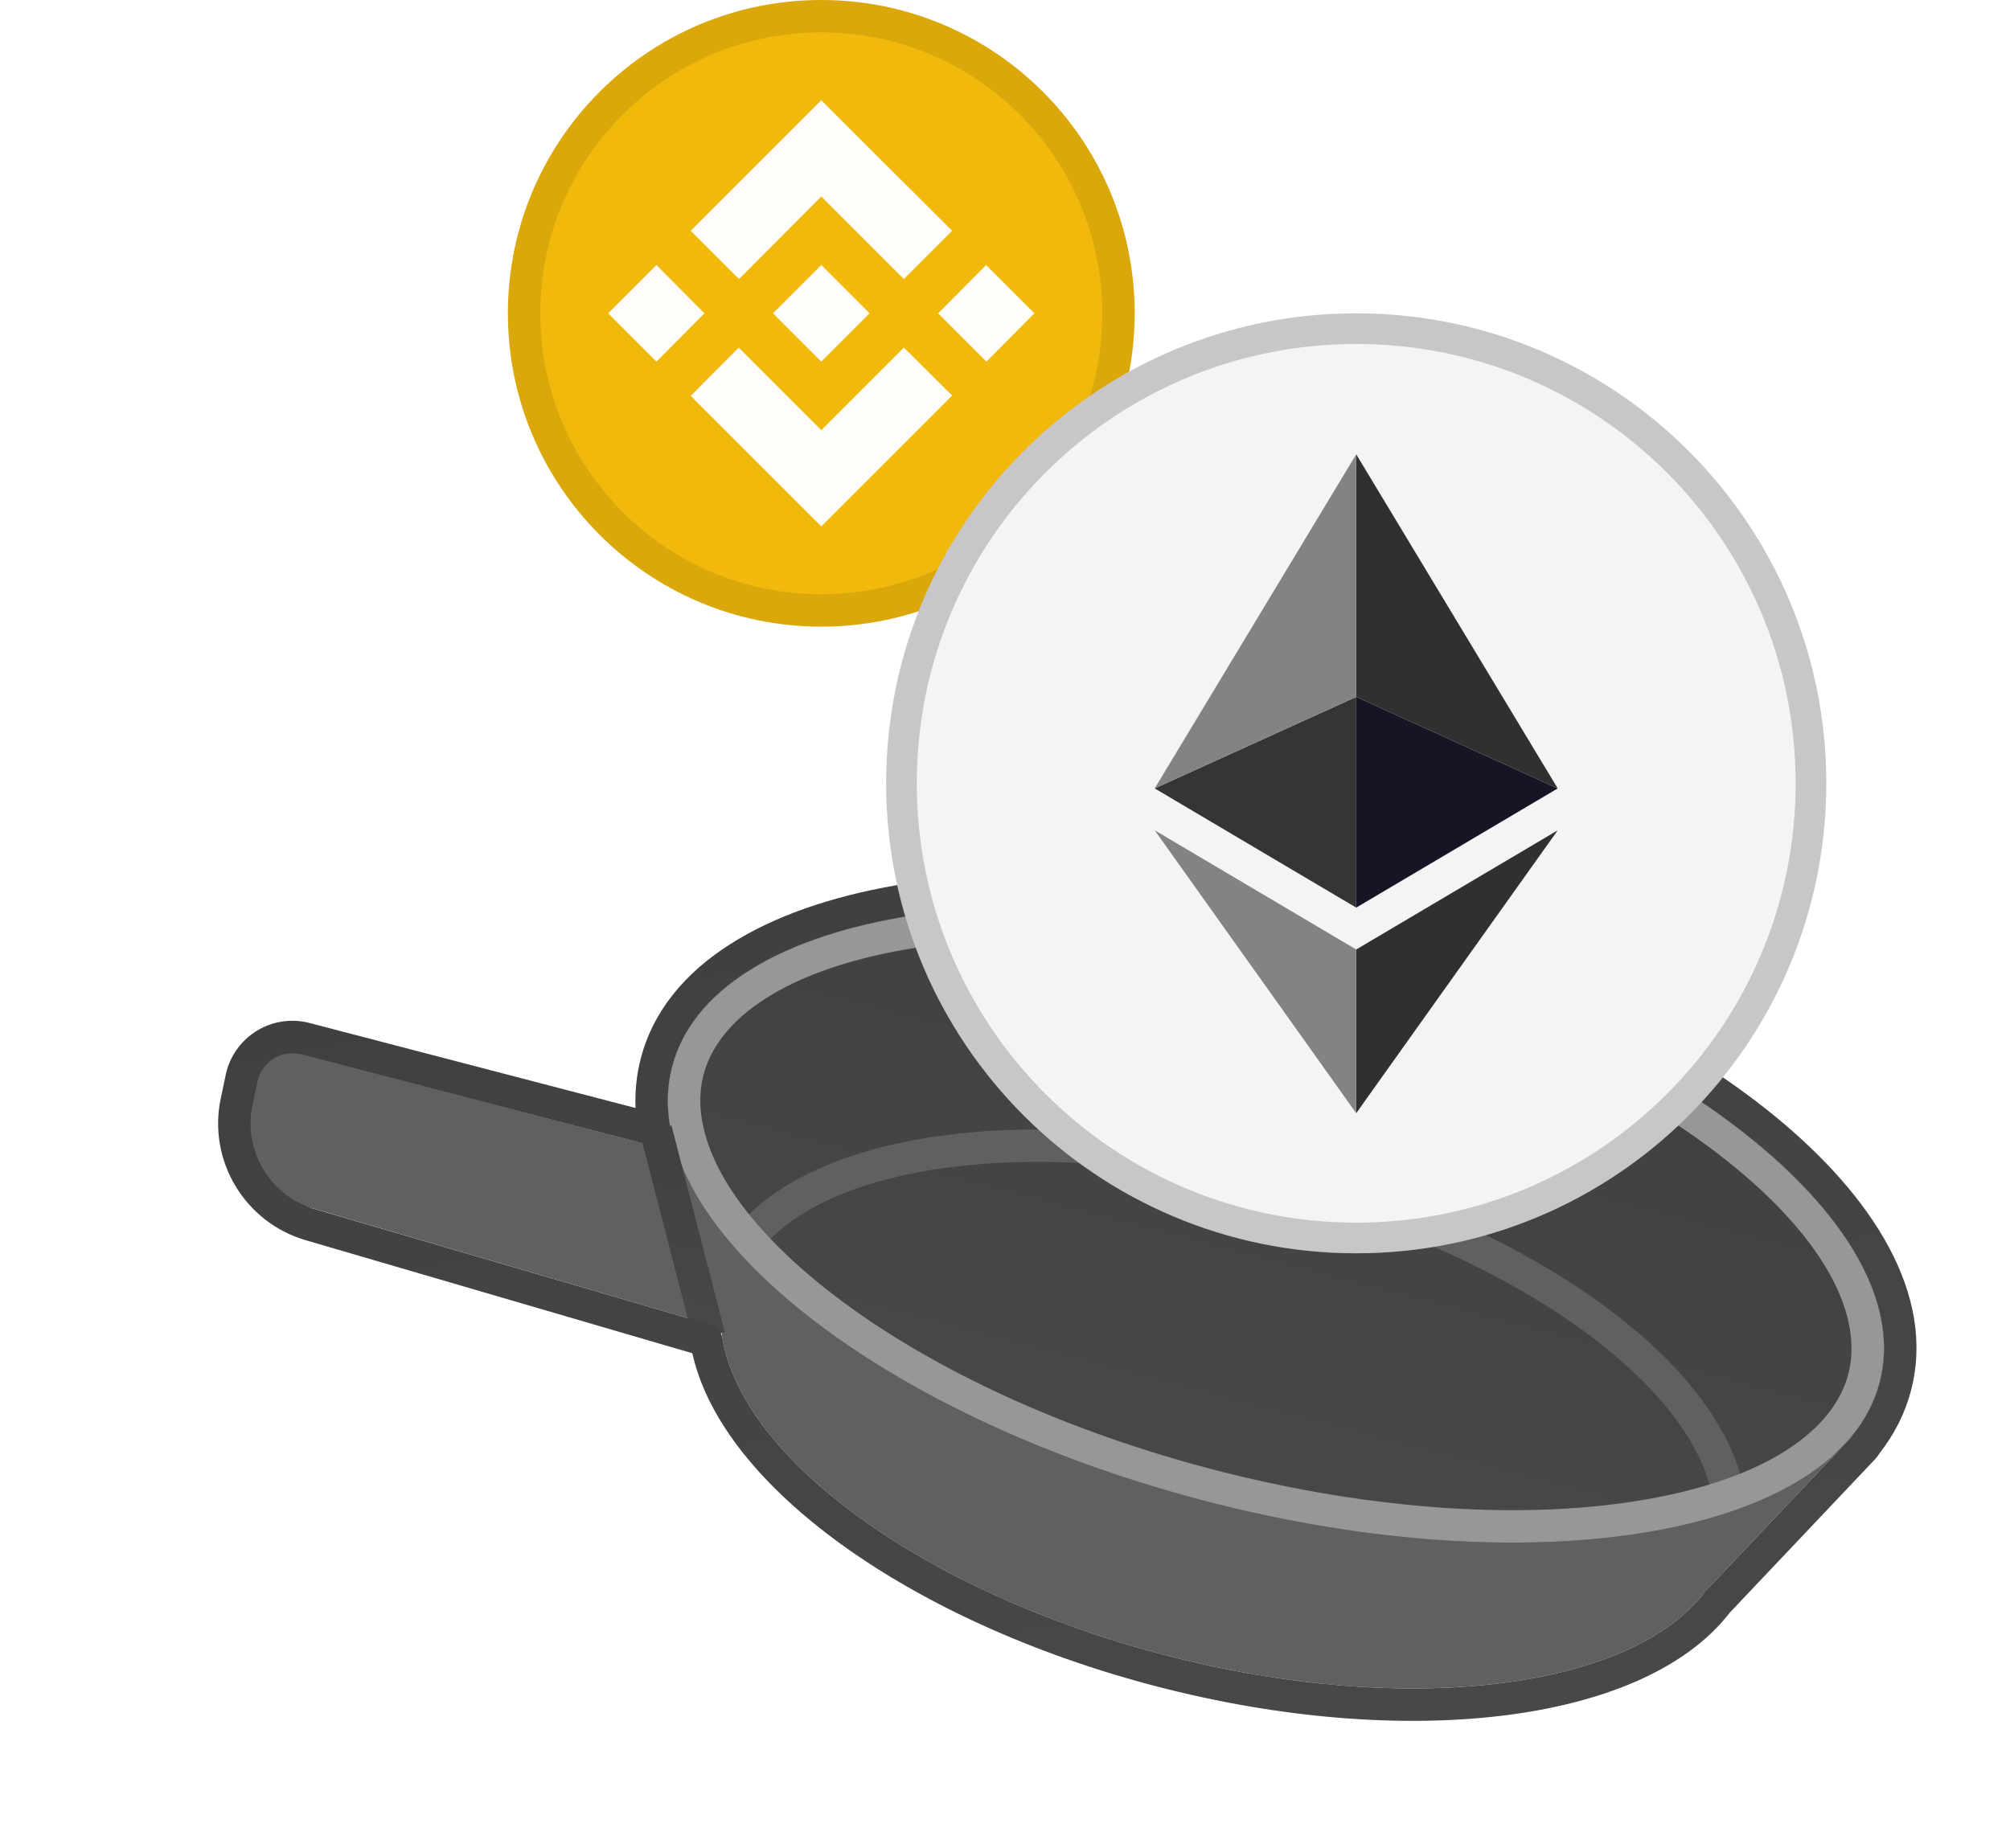
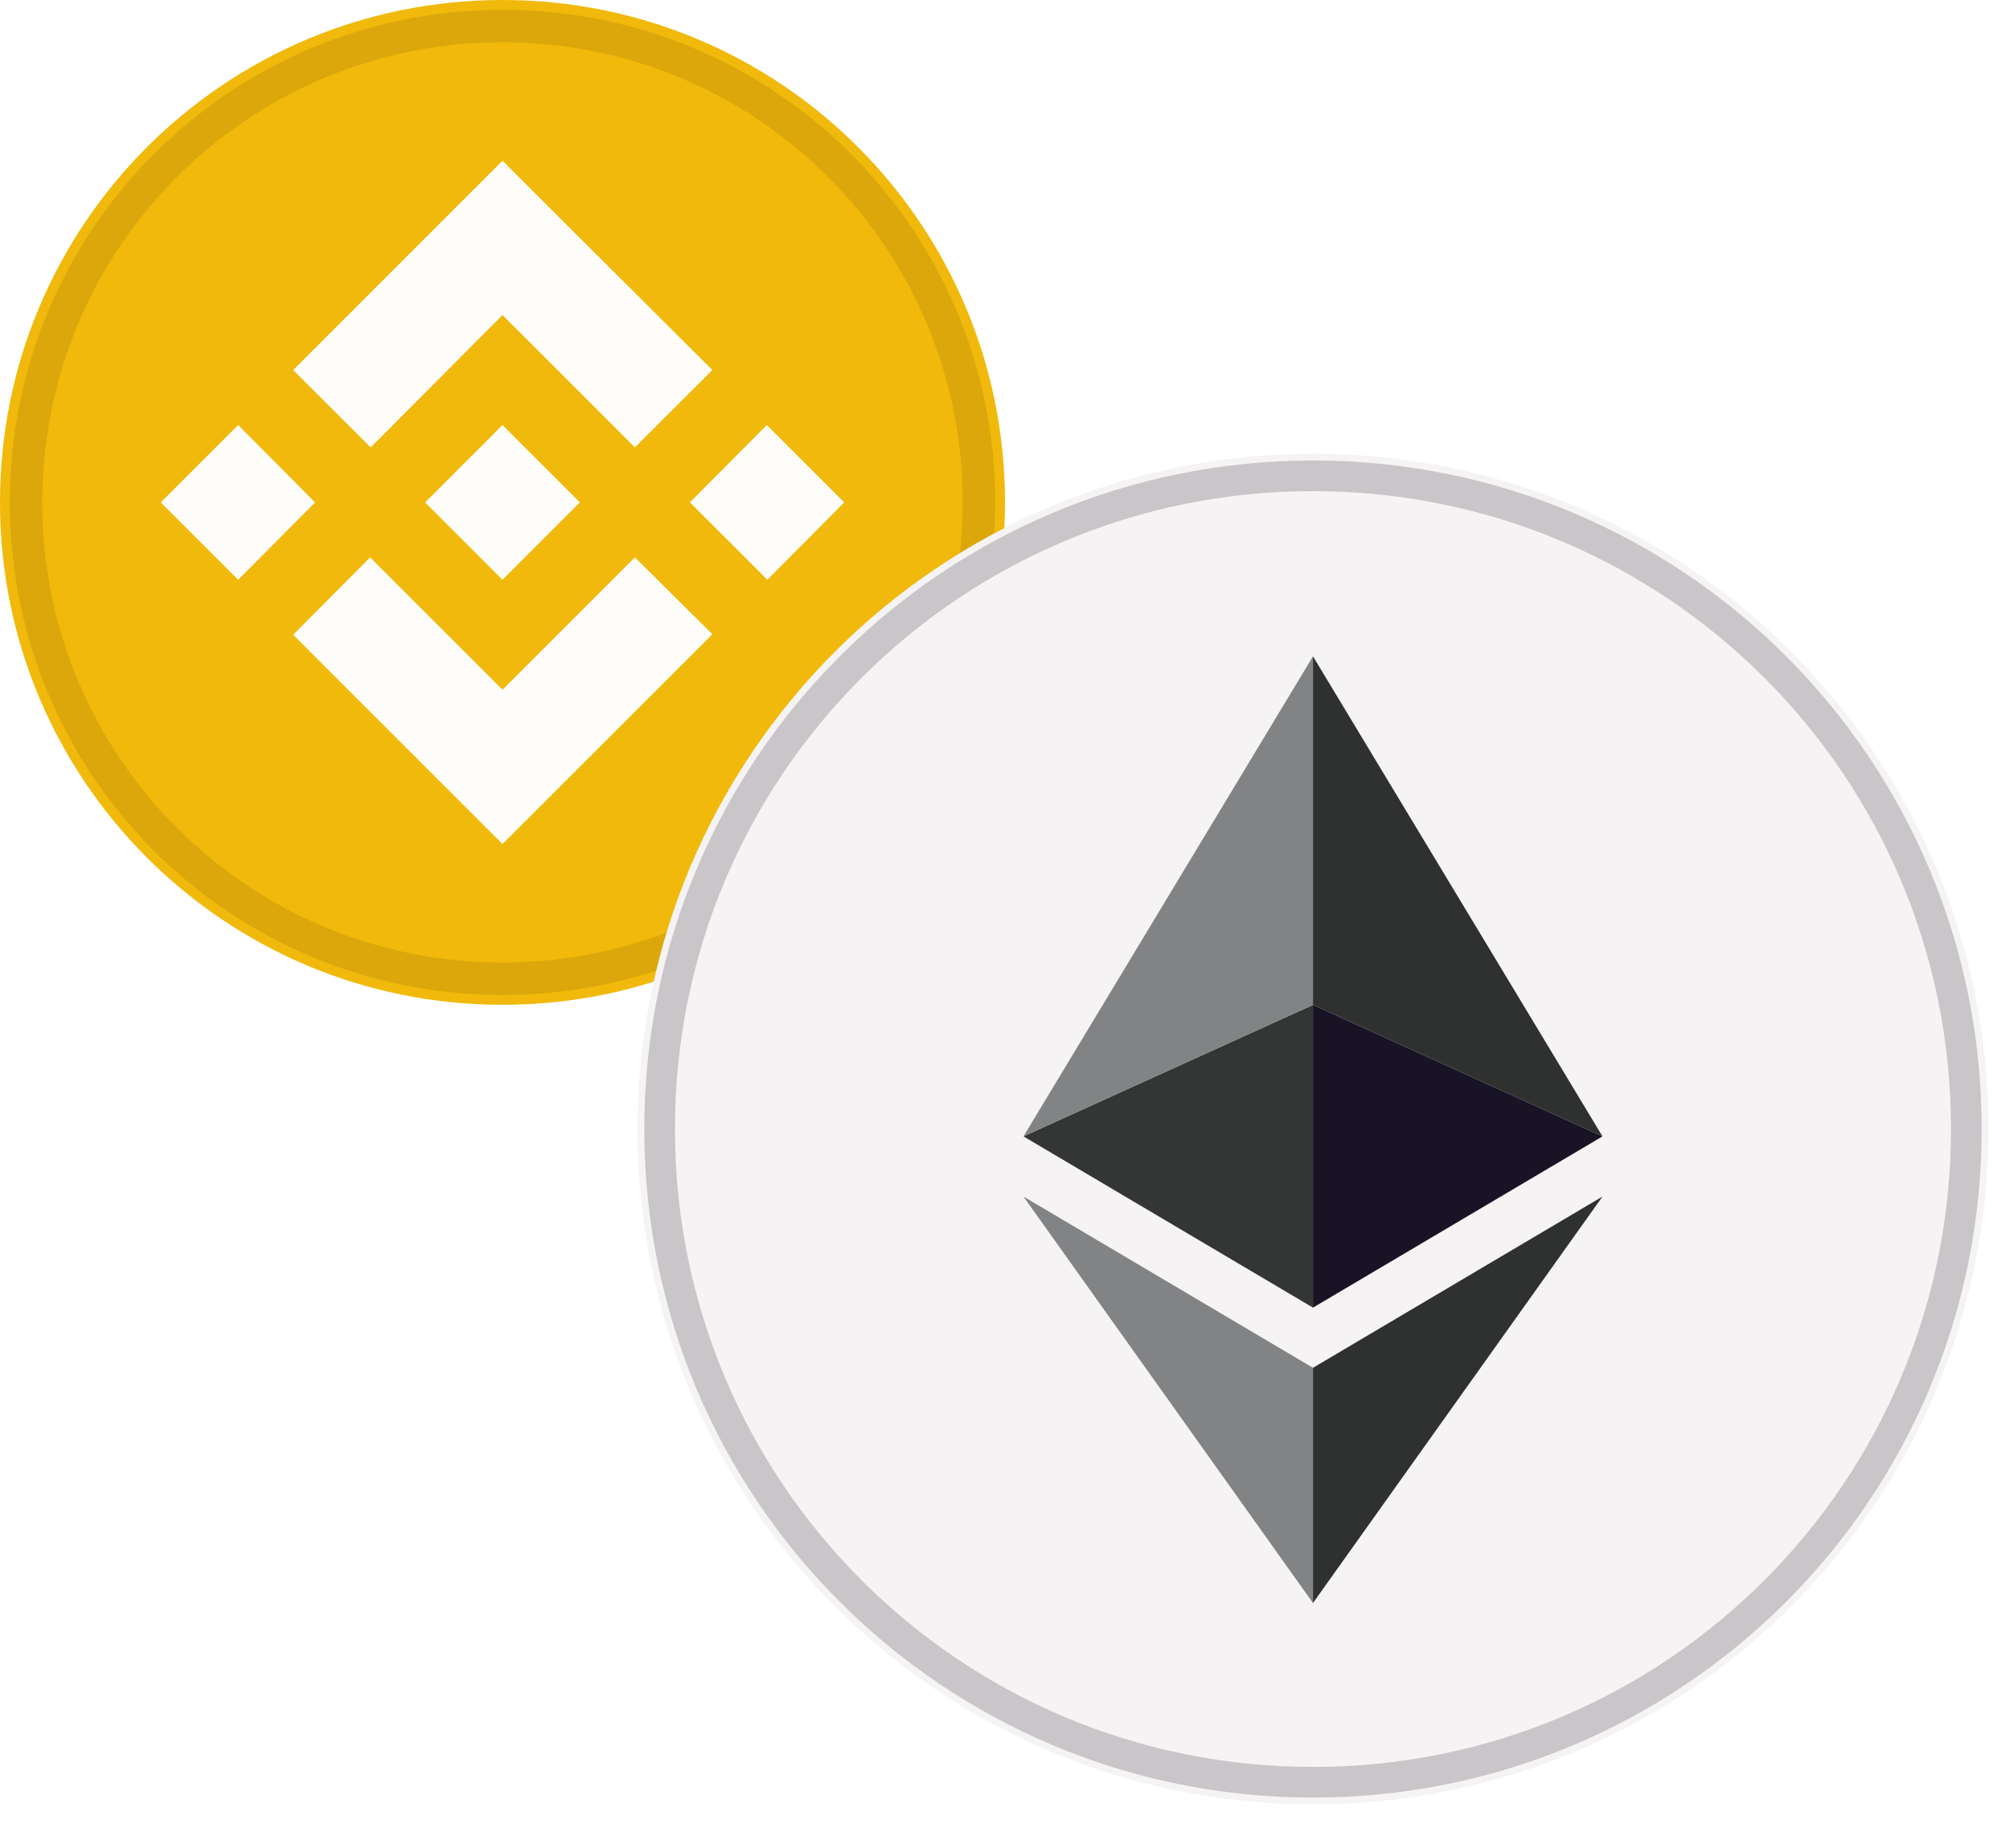
- <svg xmlns="http://www.w3.org/2000/svg" width="186" height="171" fill="none">
-   <g fill="#606063">
-     <path d="M67.045 119.028c-3.178 12.144 15 27.421 40.602 34.121s48.934 2.287 52.112-9.858-15-27.421-40.602-34.122-48.934-2.286-52.112 9.859z" />
-     <path d="M155.924 149.273l15.422-16.285-109.354-28.619 5.721 21.818 88.211 23.086z" />
-     <path d="M68.934 108.293L27.073 97.338c-1.815-.475-3.66.654-4.063 2.486l-.468 2.129a8.26 8.26 0 0 0 5.746 9.7l41.812 12.239-1.166-15.599z" />
+ <svg xmlns="http://www.w3.org/2000/svg" viewBox="0 0 186 171" width="186" height="171">
+   <style>
+ 		tspan { white-space:pre }
+ 		.shp0 { fill: #f0b90b } 
+ 		.shp1 { fill: #fffdfa } 
+ 		.shp2 { opacity: 0.102;mix-blend-mode: multiply;fill: none;stroke: #191326;stroke-width: 3 } 
+ 		.shp3 { fill: #f5f3f3 } 
+ 		.shp4 { fill: #2f3030 } 
+ 		.shp5 { fill: #191326 } 
+ 		.shp6 { fill: #828384 } 
+ 		.shp7 { fill: #343535 } 
+ 		.shp8 { opacity: 0.2;mix-blend-mode: multiply;fill: none;stroke: #191326;stroke-width: 2.837 } 
+ 	</style>
+   <g id="BNB">
+     <path id="Layer" class="shp0" d="M46.5 93C20.79 93 0 72.21 0 46.5C0 20.79 20.79 0 46.5 0C72.21 0 93 20.79 93 46.5C93 72.21 72.21 93 46.5 93Z" />
+     <path id="Layer" fill-rule="evenodd" class="shp1" d="M29.16 46.5L22.04 53.66L14.88 46.5L22.04 39.34L29.16 46.5ZM34.3 41.41L27.13 34.25L46.5 14.88L53.67 22.04L65.92 34.25L58.75 41.41L46.5 29.16L34.3 41.41ZM78.12 46.5L71.01 53.66L63.84 46.5L70.96 39.34L78.12 46.5ZM58.75 51.59L65.92 58.7L46.5 78.12L27.13 58.75L34.25 51.59L46.5 63.84L58.75 51.59ZM46.5 53.66L39.34 46.5L46.5 39.34L53.66 46.5L46.5 53.66Z" />
+     <path id="Layer" class="shp2" d="M46.5 90.59C22.12 90.59 2.41 70.88 2.41 46.5C2.41 22.12 22.12 2.41 46.5 2.41C70.88 2.41 90.59 22.12 90.59 46.5C90.59 70.88 70.88 90.59 46.5 90.59Z" />
  </g>
-   <path fill="url(#A)" d="M62.203 98.71c-3.694 14.114 18.324 32.101 49.178 40.176s58.86 3.178 62.554-10.936-18.324-32.101-49.178-40.176-58.861-3.179-62.554 10.935z" />
-   <g fill-rule="evenodd">
-     <path fill="#606063" d="M146.673 123.286c7.098 5.22 11.246 10.866 11.865 15.871l2.977-.368c-.771-6.238-5.736-12.531-13.065-17.92-7.39-5.435-17.439-10.148-28.913-13.151s-22.544-3.817-31.649-2.699c-9.029 1.109-16.44 4.163-20.168 9.223l2.415 1.779c2.992-4.06 9.373-6.95 18.119-8.024 8.67-1.064 19.355-.299 30.524 2.624s20.859 7.49 27.896 12.665z" />
-     <path fill="#979797" d="M75.734 118.739c-8.721-7.124-11.998-14.041-10.629-19.27s7.614-9.654 18.706-11.593c10.807-1.889 25.078-1.154 40.186 2.8s27.911 10.304 36.406 17.245c8.721 7.124 11.998 14.041 10.63 19.27s-7.614 9.653-18.707 11.593c-10.806 1.889-25.078 1.153-40.186-2.8s-27.91-10.304-36.406-17.245zm35.647 20.147c-30.854-8.075-52.872-26.062-49.178-40.176s31.7-19.01 62.554-10.935 52.872 26.062 49.178 40.176-31.7 19.01-62.554 10.936z" />
-     <path fill="url(#B)" d="M64.167 124.049l-4.937-19.123 2.905-.75 4.937 19.123-2.905.75z" />
-     <path fill="url(#C)" d="M62.469 106.189l-.128-.443-.202-.817-.142-.54c.022-.012.03-.019.028-.027l-.004-.025-.12-.794-.022-.191c-.072-.663-.096-1.321-.071-1.974.035-.903.166-1.793.395-2.668 3.694-14.114 31.7-19.01 62.555-10.936s52.872 26.062 49.178 40.176a12.4 12.4 0 0 1-.963 2.519 13.7 13.7 0 0 1-1.635 2.476l-.016.019c.011.02.014.025.015.029l-.611.651-12.932 13.655c-6.807 9.031-27.596 11.752-50.146 5.85-22.302-5.837-38.971-18.182-40.797-29.295-.093-.569-.484-1.054-1.037-1.215L29.127 111.91a8.26 8.26 0 0 1-5.762-9.635l.459-2.172c.39-1.845 2.242-2.99 4.066-2.514l34.249 8.931a.27.27 0 0 0 .331-.331zm-3.657-3.636c-.064-1.544.091-3.085.488-4.603 2.325-8.885 11.93-13.965 23.478-15.984 11.834-2.069 26.992-1.215 42.738 2.906s29.38 10.802 38.683 18.402c9.078 7.417 14.963 16.551 12.638 25.436-.557 2.129-1.552 4.064-2.901 5.789a3.08 3.08 0 0 1-.425.566l-13.429 14.181c-4.171 5.406-12.026 8.46-21.098 9.556-9.3 1.124-20.517.28-32.096-2.751-11.453-2.997-21.548-7.685-29.079-13.141-7.079-5.13-12.321-11.262-13.743-17.657l-35.782-10.464a11.26 11.26 0 0 1-7.855-13.134l.459-2.173c.744-3.519 4.277-5.704 7.758-4.796l30.165 7.867z" />
+   <g id="ETH">
+     <path id="Layer" class="shp3" d="M121.5 167C86.94 167 59 139.06 59 104.5C59 69.94 86.94 42 121.5 42C156.06 42 184 69.94 184 104.5C184 139.06 156.06 167 121.5 167Z" />
+     <path id="Layer" class="shp4" d="M121.5 126.6L121.5 148.37L148.29 110.75L121.5 126.6Z" />
+     <path id="Layer" class="shp5" d="M121.5 93.01L121.5 121.03L148.29 105.18L121.5 93.01Z" />
+     <path id="Layer" class="shp4" d="M121.5 60.75L121.5 93.01L148.29 105.18L121.5 60.75Z" />
+     <path id="Layer" class="shp6" d="M121.5 126.6L121.5 148.37L94.71 110.75L121.5 126.6Z" />
+     <path id="Layer" class="shp7" d="M121.5 93.01L121.5 121.03L94.71 105.18L121.5 93.01Z" />
+     <path id="Layer" class="shp6" d="M121.5 60.75L121.5 93.01L94.71 105.18L121.5 60.75Z" />
+     <path id="Layer" class="shp8" d="M121.5 164.96C88.06 164.96 61.04 137.94 61.04 104.5C61.04 71.06 88.06 44.04 121.5 44.04C154.94 44.04 181.96 71.06 181.96 104.5C181.96 137.94 154.94 164.96 121.5 164.96Z" />
  </g>
-   <circle cx="76" cy="29" r="29" fill="#f0b90b" />
-   <path fill="#fffdfa" d="M65.185 29l-4.437 4.468L56.28 29l4.468-4.468L65.185 29zM76 18.185l7.642 7.642 4.468-4.468-7.641-7.611L76 9.28 63.921 21.358l4.468 4.468L76 18.185zm15.252 6.347L86.815 29l4.468 4.468L95.72 29l-4.468-4.468zM76 39.815l-7.641-7.642-4.437 4.468L76 48.72l12.109-12.109-4.468-4.437L76 39.815zm0-6.347L80.468 29 76 24.532 71.532 29 76 33.468z" />
-   <circle cx="76" cy="29" r="27.5" stroke="#191326" stroke-width="3" opacity=".1" style="mix-blend-mode:multiply" />
-   <circle cx="125.5" cy="72.5" r="43.5" fill="#f5f3f3" />
-   <path fill="#2f3030" d="M125.5 87.883v15.151l18.647-26.183L125.5 87.883z" />
-   <path fill="#191326" d="M125.5 64.504v19.502l18.647-11.033-18.647-8.469z" />
-   <path fill="#2f3030" d="M125.5 42.05v22.454l18.647 8.469L125.5 42.05z" />
-   <path fill="#828384" d="M125.5 87.883v15.151L106.853 76.85 125.5 87.883z" />
-   <path fill="#343535" d="M125.5 64.504v19.502l-18.647-11.033 18.647-8.469z" />
-   <path fill="#828384" d="M125.5 42.05v22.454l-18.647 8.469L125.5 42.05z" />
-   <circle cx="125.5" cy="72.5" r="42.082" stroke="#191326" stroke-width="2.837" opacity=".2" style="mix-blend-mode:multiply" />
-   <defs>
-     <linearGradient id="A" x1="124.757" x2="111.381" y1="87.774" y2="138.886" gradientUnits="userSpaceOnUse">
-       <stop stop-color="#404042" />
-       <stop offset="1" stop-color="#48484b" />
-     </linearGradient>
-     <linearGradient id="B" x1="65.567" x2="60.735" y1="105.096" y2="123.129" gradientUnits="userSpaceOnUse">
-       <stop stop-color="#404042" />
-       <stop offset="1" stop-color="#48484b" />
-     </linearGradient>
-     <linearGradient id="C" x1="92.495" x2="108.09" y1="80.169" y2="164.62" gradientUnits="userSpaceOnUse">
-       <stop stop-color="#404042" />
-       <stop offset="1" stop-color="#48484b" />
-     </linearGradient>
-   </defs>
</svg>
